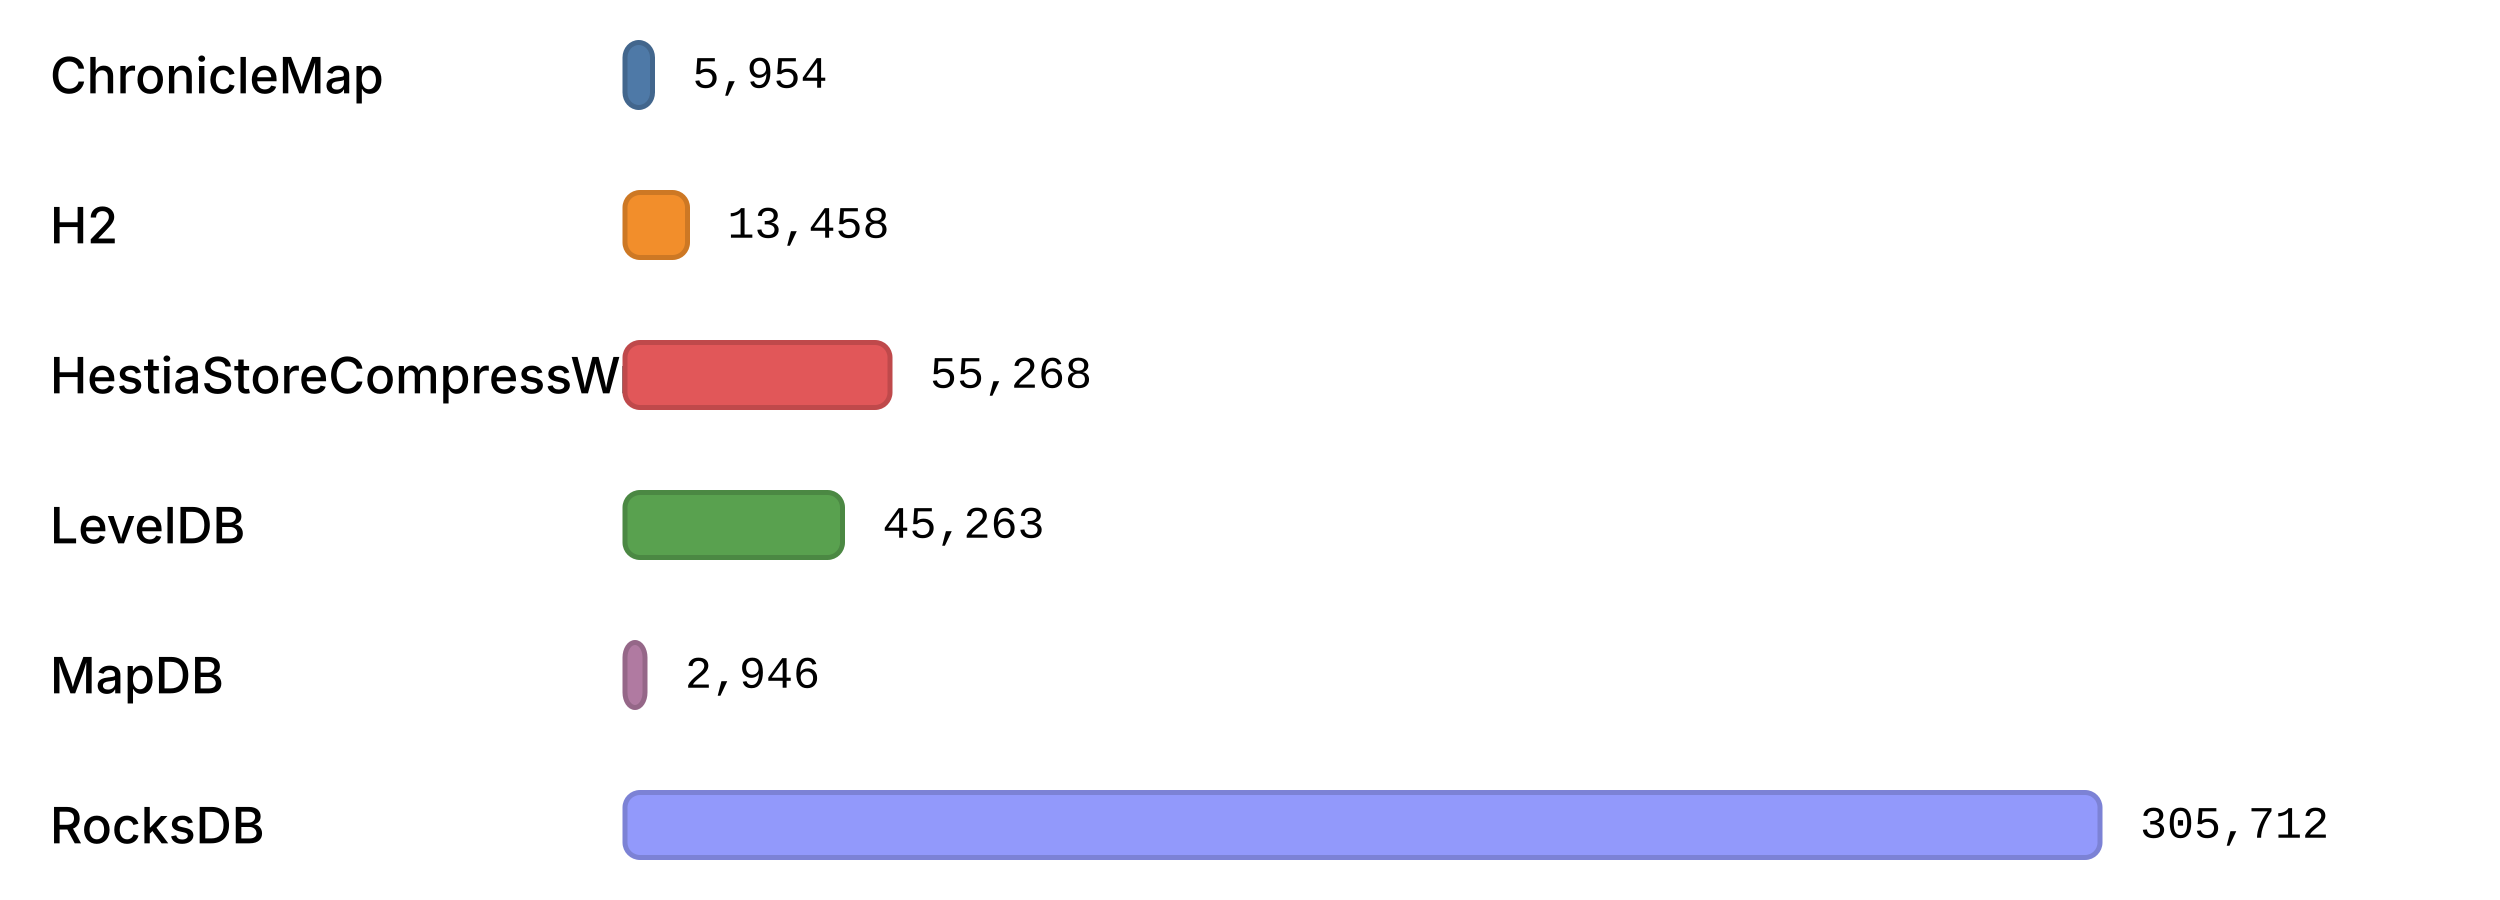
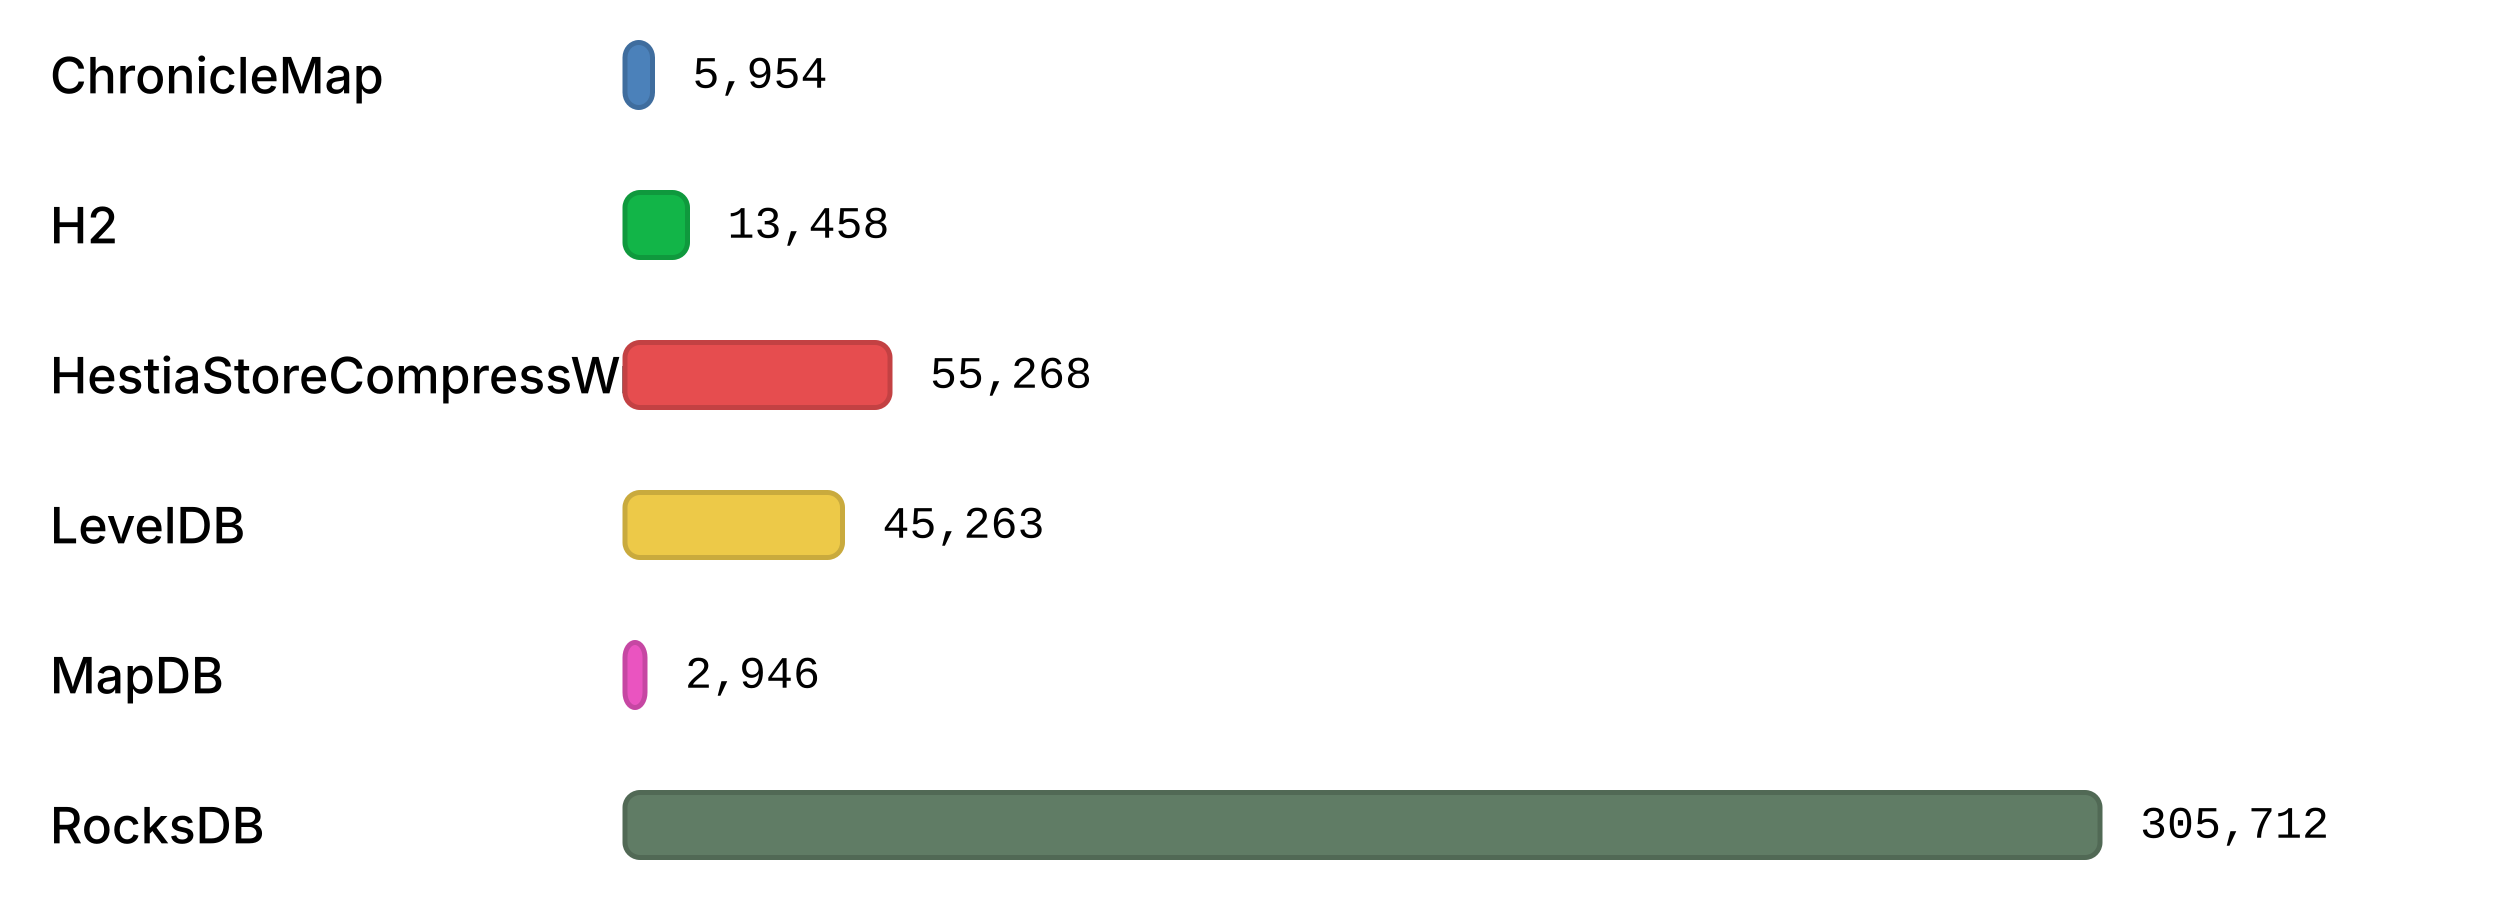
<svg xmlns="http://www.w3.org/2000/svg" width="1000" height="360" viewBox="0 0 1000 360">
  <style>
        text { fill: currentColor; dominant-baseline: middle; }
        .label { font: 500 20px "Inter", "Helvetica Neue", Arial, sans-serif; }
        .value { font: 18px "IBM Plex Mono", "Courier New", monospace; }
    </style>
  <rect x="0" y="10" width="1000" height="40" fill="rgba(255,255,255,0.15)" />
  <text class="label" x="20" y="30">ChronicleMap</text>
-   <rect x="250" y="17" width="11" height="26" rx="6" ry="6" fill="#4E79A7" stroke="#42668D" stroke-width="2" />
+   <rect x="250" y="17" width="11" height="26" rx="6" ry="6" fill="#4b81ba" stroke="#3F6D9E" stroke-width="2" />
  <text class="value" x="277" y="30">5,954</text>
  <rect x="0" y="70" width="1000" height="40" fill="rgba(255,255,255,0.15)" />
  <text class="label" x="20" y="90">H2</text>
-   <rect x="250" y="77" width="25" height="26" rx="6" ry="6" fill="#F28E2B" stroke="#CD7824" stroke-width="2" />
+   <rect x="250" y="77" width="25" height="26" rx="6" ry="6" fill="#12b548" stroke="#0F993D" stroke-width="2" />
  <text class="value" x="291" y="90">13,458</text>
  <rect x="0" y="130" width="1000" height="40" fill="rgba(255,255,255,0.15)" />
  <text class="label" x="20" y="150">HestiaStoreCompressWrite</text>
-   <rect x="250" y="137" width="106" height="26" rx="6" ry="6" fill="#E15759" stroke="#BF494B" stroke-width="2" />
+   <rect x="250" y="137" width="106" height="26" rx="6" ry="6" fill="#e64d4f" stroke="#C34143" stroke-width="2" />
  <text class="value" x="372" y="150">55,268</text>
  <rect x="0" y="190" width="1000" height="40" fill="rgba(255,255,255,0.15)" />
  <text class="label" x="20" y="210">LevelDB</text>
-   <rect x="250" y="197" width="87" height="26" rx="6" ry="6" fill="#59A14F" stroke="#4B8843" stroke-width="2" />
+   <rect x="250" y="197" width="87" height="26" rx="6" ry="6" fill="#EDC948" stroke="#C9AA3D" stroke-width="2" />
  <text class="value" x="353" y="210">45,263</text>
  <rect x="0" y="250" width="1000" height="40" fill="rgba(255,255,255,0.15)" />
  <text class="label" x="20" y="270">MapDB</text>
-   <rect x="250" y="257" width="8" height="26" rx="6" ry="6" fill="#B07AA1" stroke="#956788" stroke-width="2" />
+   <rect x="250" y="257" width="8" height="26" rx="6" ry="6" fill="#ea54c0" stroke="#C647A3" stroke-width="2" />
  <text class="value" x="274" y="270">2,946</text>
  <rect x="0" y="310" width="1000" height="40" fill="rgba(255,255,255,0.15)" />
  <text class="label" x="20" y="330">RocksDB</text>
-   <rect x="250" y="317" width="590" height="26" rx="6" ry="6" fill="#9299fb" stroke="#7C82D5" stroke-width="2" />
+   <rect x="250" y="317" width="590" height="26" rx="6" ry="6" fill="#607c65" stroke="#516955" stroke-width="2" />
  <text class="value" x="856" y="330">305,712</text>
</svg>
